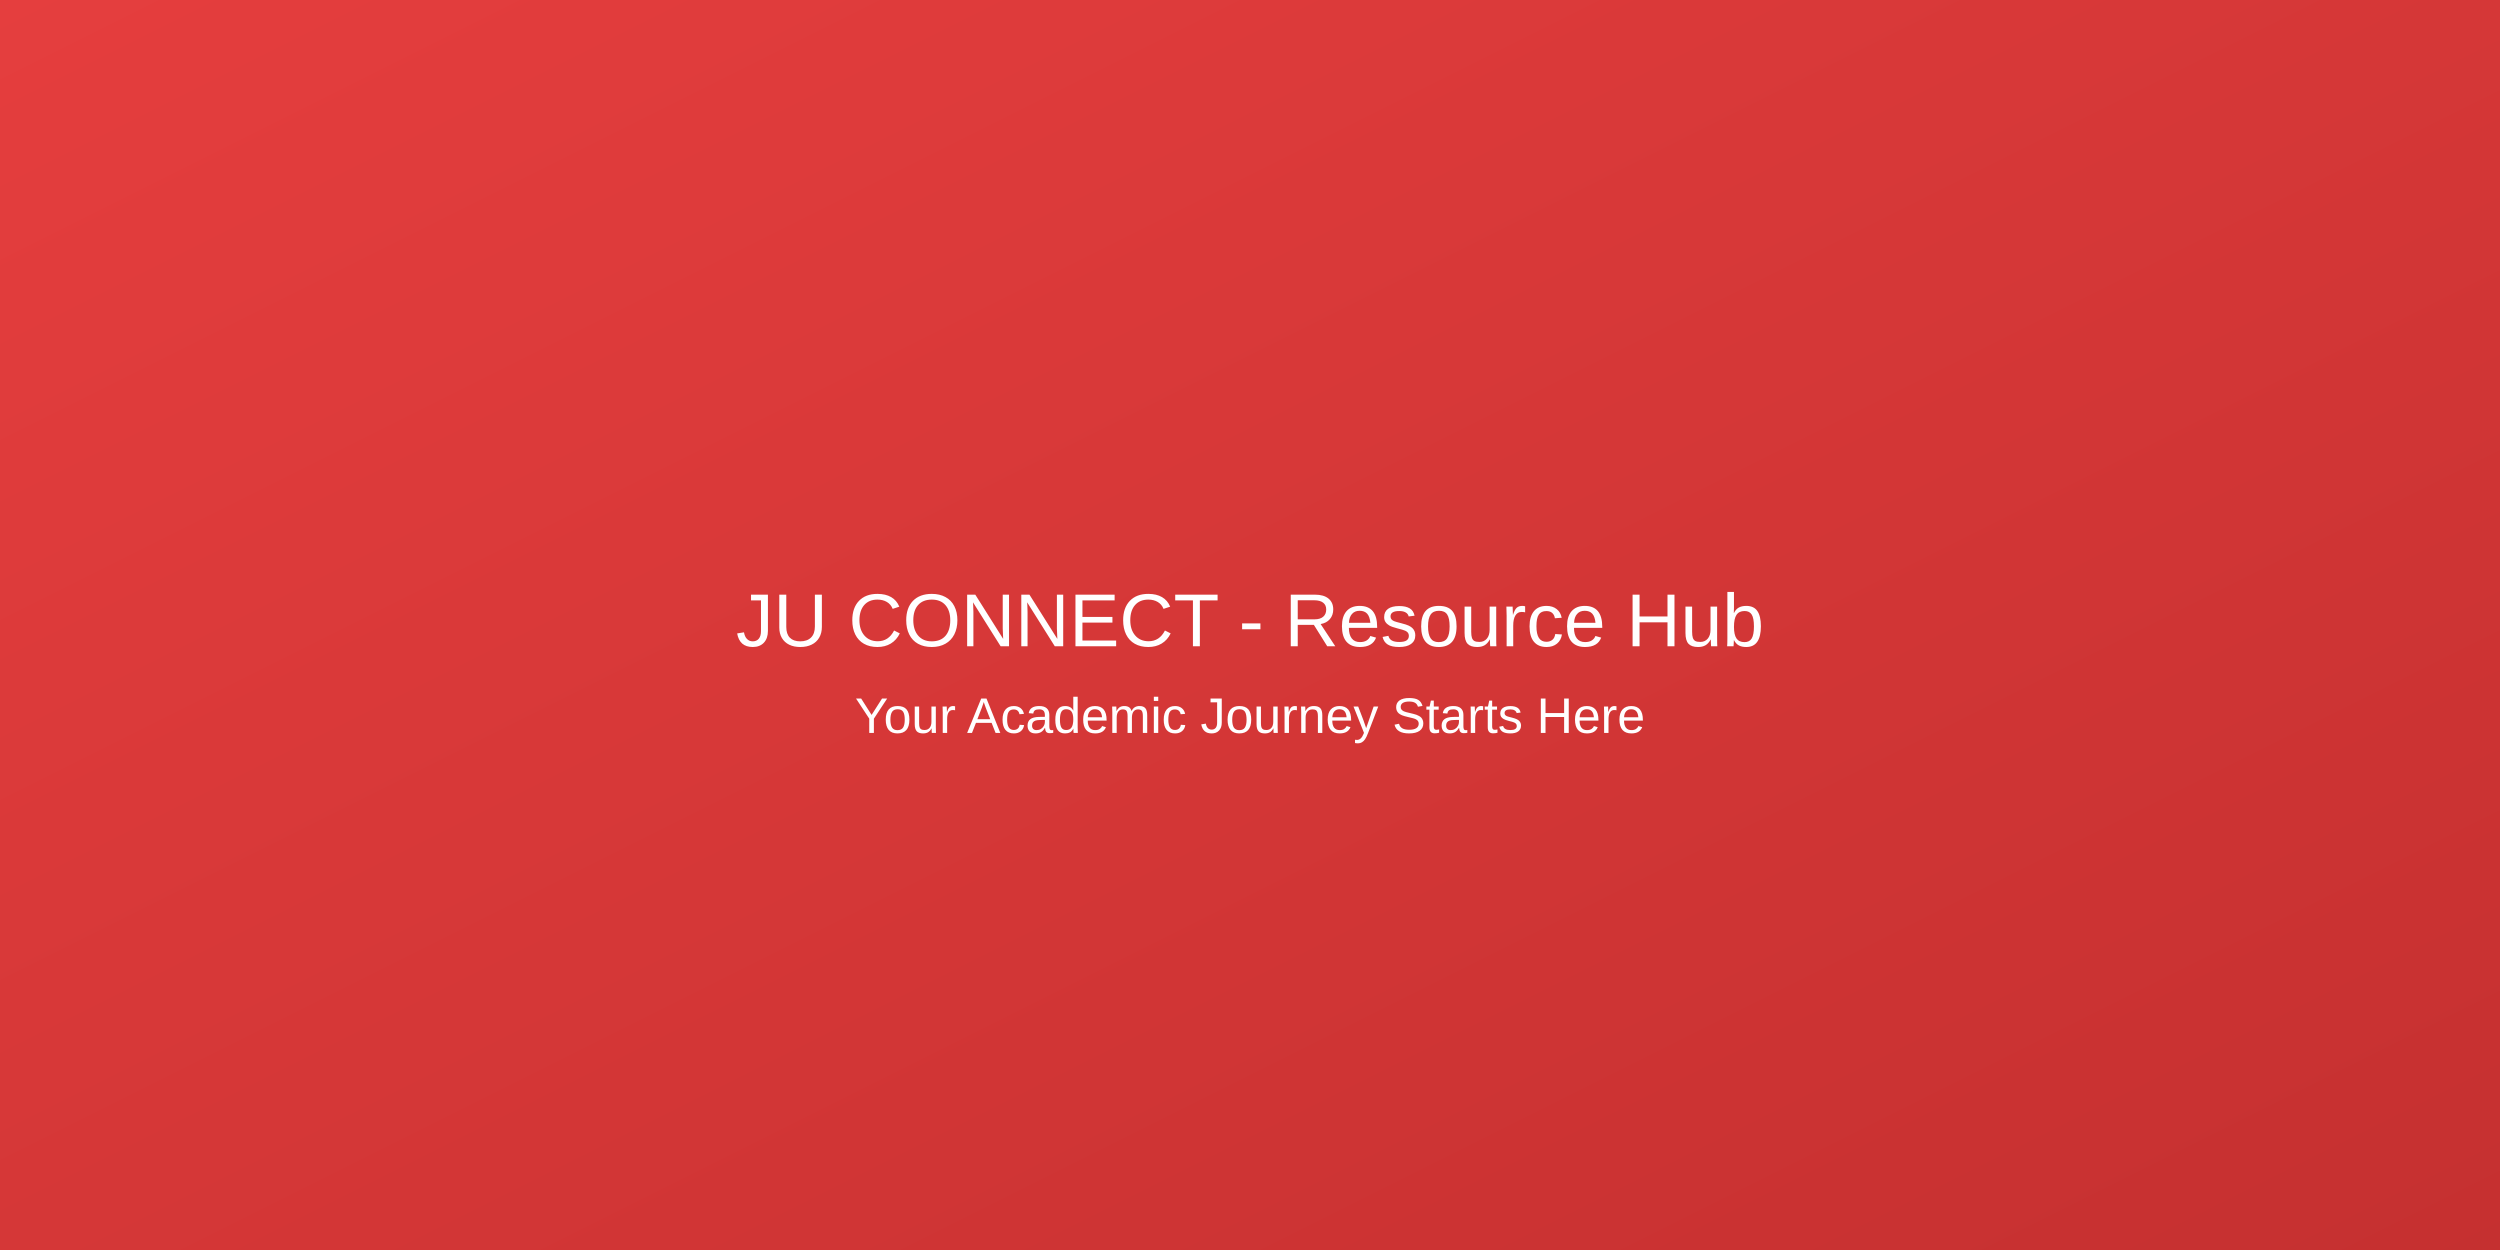
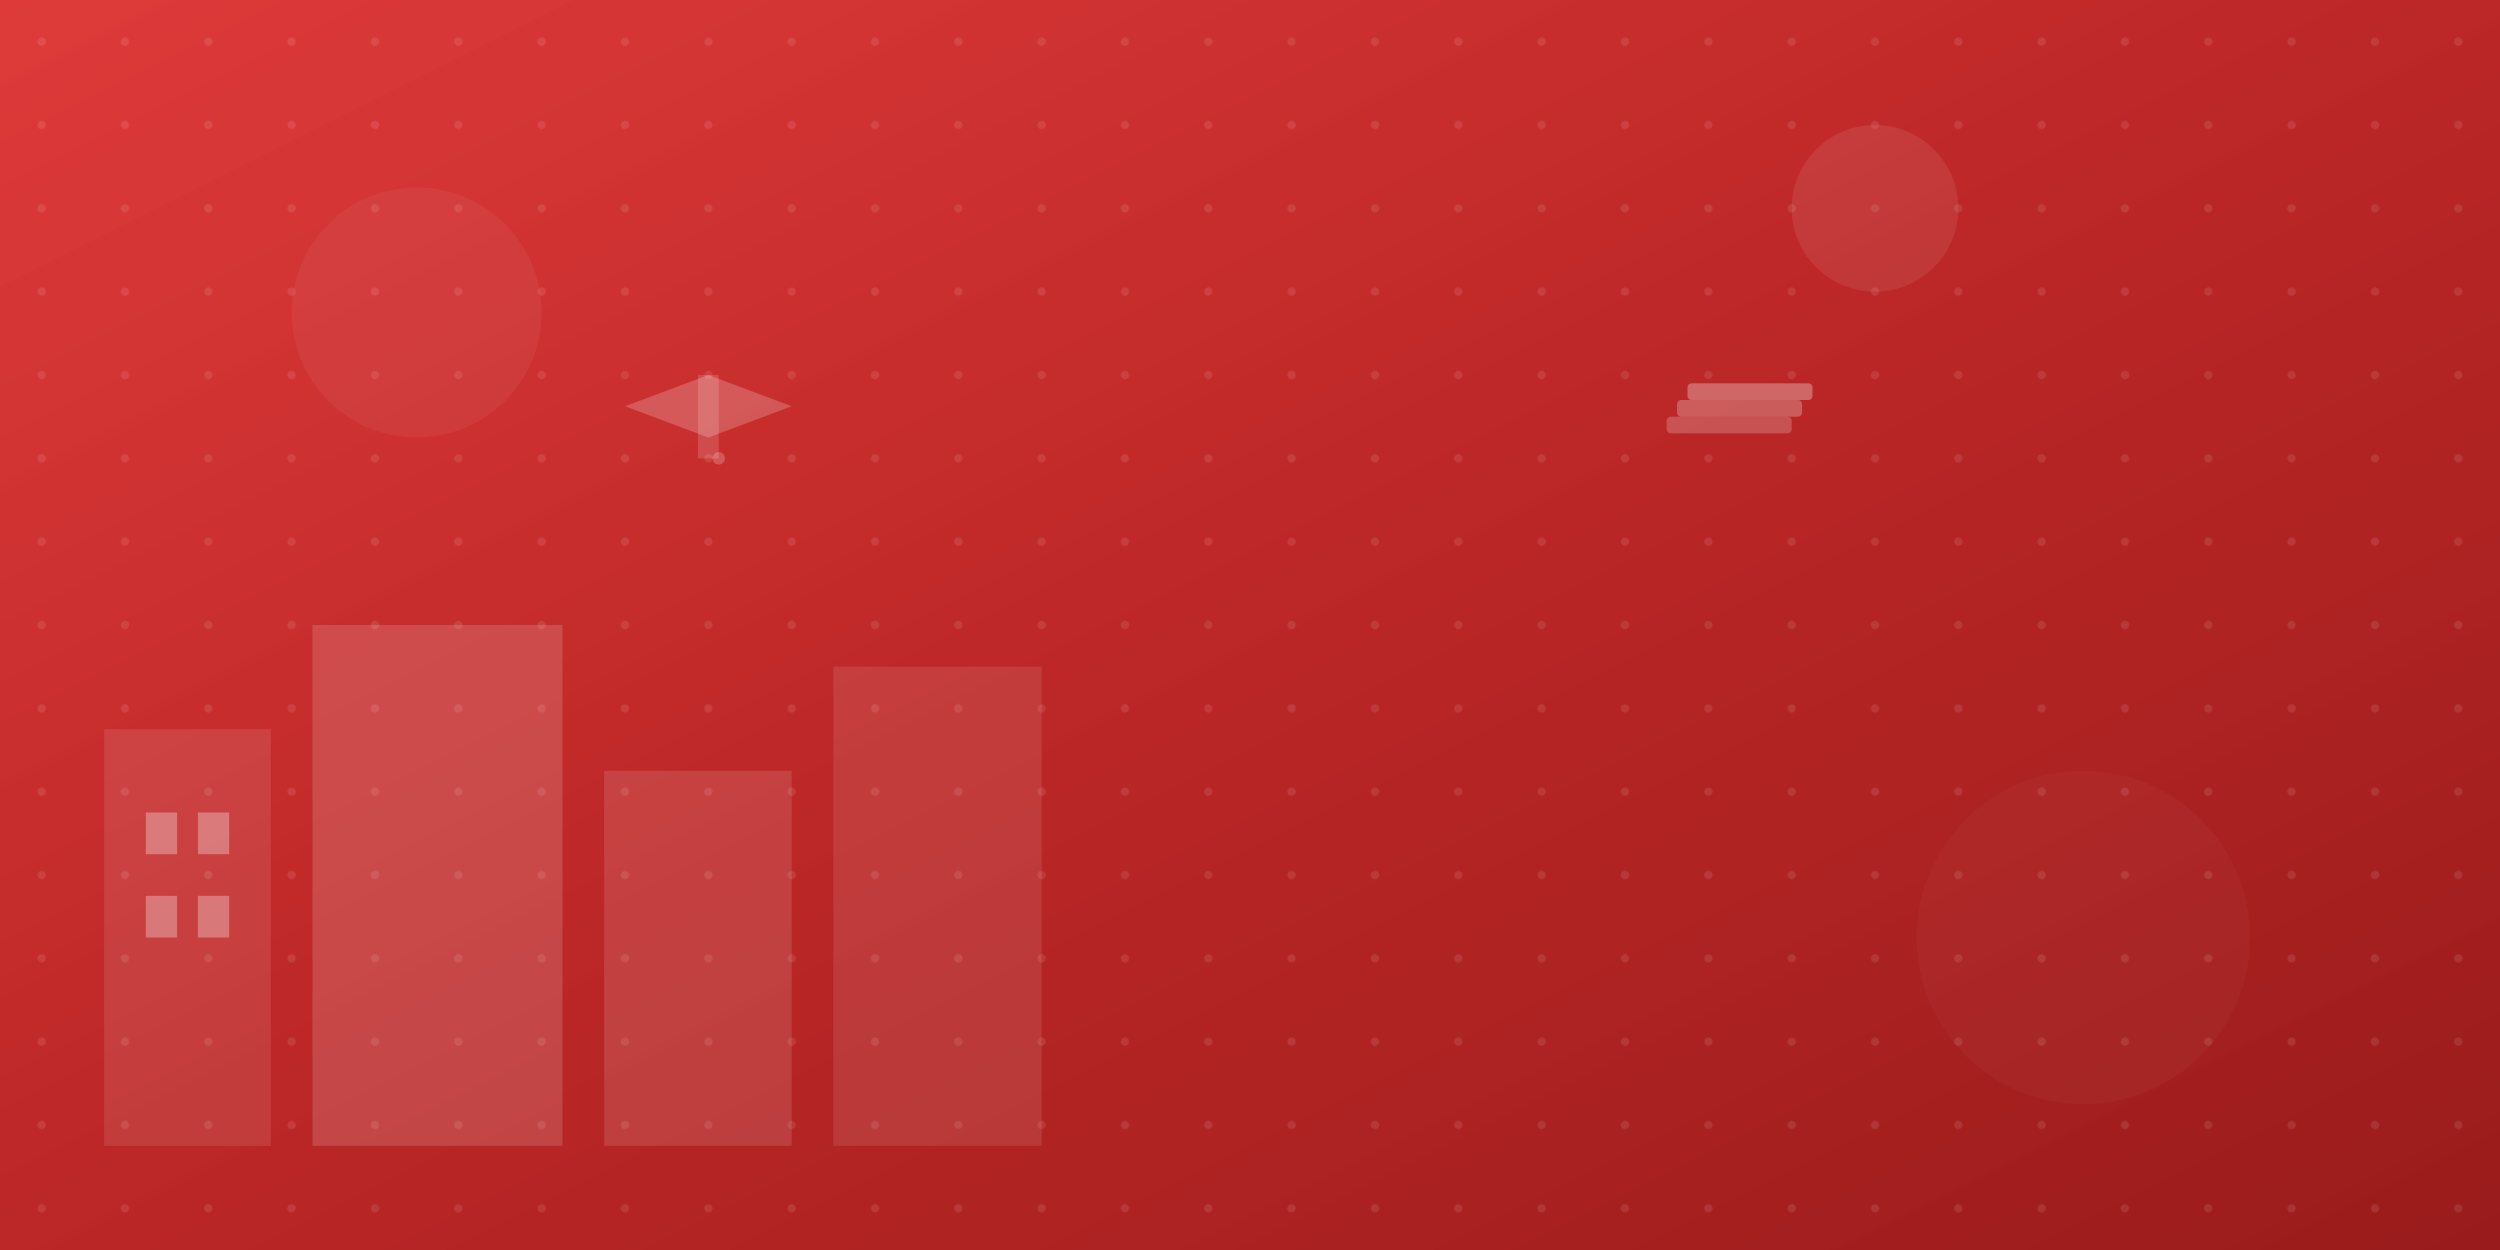
- <svg xmlns="http://www.w3.org/2000/svg" width="800" height="400">
+ <svg xmlns="http://www.w3.org/2000/svg" width="1200" height="600">
  <defs>
-     <linearGradient id="grad1" x1="0%" y1="0%" x2="100%" y2="100%">
-       <stop offset="0%" style="stop-color:#e53e3e;stop-opacity:1" />
-       <stop offset="100%" style="stop-color:#c53030;stop-opacity:1" />
+     <linearGradient id="heroGrad" x1="0%" y1="0%" x2="100%" y2="100%">
+       <stop offset="0%" style="stop-color:#dc2626;stop-opacity:0.9" />
+       <stop offset="50%" style="stop-color:#b91c1c;stop-opacity:0.95" />
+       <stop offset="100%" style="stop-color:#991b1b;stop-opacity:1" />
    </linearGradient>
+     <pattern id="dots" x="0" y="0" width="40" height="40" patternUnits="userSpaceOnUse">
+       <circle cx="20" cy="20" r="2" fill="rgba(255,255,255,0.1)" />
+     </pattern>
  </defs>
-   <rect width="800" height="400" fill="url(#grad1)" />
-   <text x="400" y="200" font-family="Arial, sans-serif" font-size="24" fill="white" text-anchor="middle" dominant-baseline="middle">
-     JU CONNECT - Resource Hub
-   </text>
-   <text x="400" y="230" font-family="Arial, sans-serif" font-size="16" fill="white" text-anchor="middle" dominant-baseline="middle">
-     Your Academic Journey Starts Here
-   </text>
+   <rect width="1200" height="600" fill="url(#heroGrad)" />
+   <rect width="1200" height="600" fill="url(#dots)" />
+   <circle cx="200" cy="150" r="60" fill="rgba(255,255,255,0.05)" />
+   <circle cx="1000" cy="450" r="80" fill="rgba(255,255,255,0.03)" />
+   <circle cx="900" cy="100" r="40" fill="rgba(255,255,255,0.08)" />
+   <g transform="translate(50, 350)">
+     <rect x="0" y="0" width="80" height="200" fill="rgba(255,255,255,0.1)" />
+     <rect x="100" y="-50" width="120" height="250" fill="rgba(255,255,255,0.15)" />
+     <rect x="240" y="20" width="90" height="180" fill="rgba(255,255,255,0.12)" />
+     <rect x="350" y="-30" width="100" height="230" fill="rgba(255,255,255,0.1)" />
+     <rect x="20" y="40" width="15" height="20" fill="rgba(255,255,255,0.3)" />
+     <rect x="45" y="40" width="15" height="20" fill="rgba(255,255,255,0.3)" />
+     <rect x="20" y="80" width="15" height="20" fill="rgba(255,255,255,0.3)" />
+     <rect x="45" y="80" width="15" height="20" fill="rgba(255,255,255,0.3)" />
+   </g>
+   <g transform="translate(800, 200)">
+     <rect x="0" y="0" width="60" height="8" fill="rgba(255,255,255,0.2)" rx="2" />
+     <rect x="5" y="-8" width="60" height="8" fill="rgba(255,255,255,0.25)" rx="2" />
+     <rect x="10" y="-16" width="60" height="8" fill="rgba(255,255,255,0.3)" rx="2" />
+   </g>
+   <g transform="translate(300, 180)">
+     <polygon points="40,0 0,15 40,30 80,15" fill="rgba(255,255,255,0.2)" />
+     <rect x="35" y="0" width="10" height="40" fill="rgba(255,255,255,0.15)" />
+     <circle cx="45" cy="40" r="3" fill="rgba(255,255,255,0.2)" />
+   </g>
</svg>
